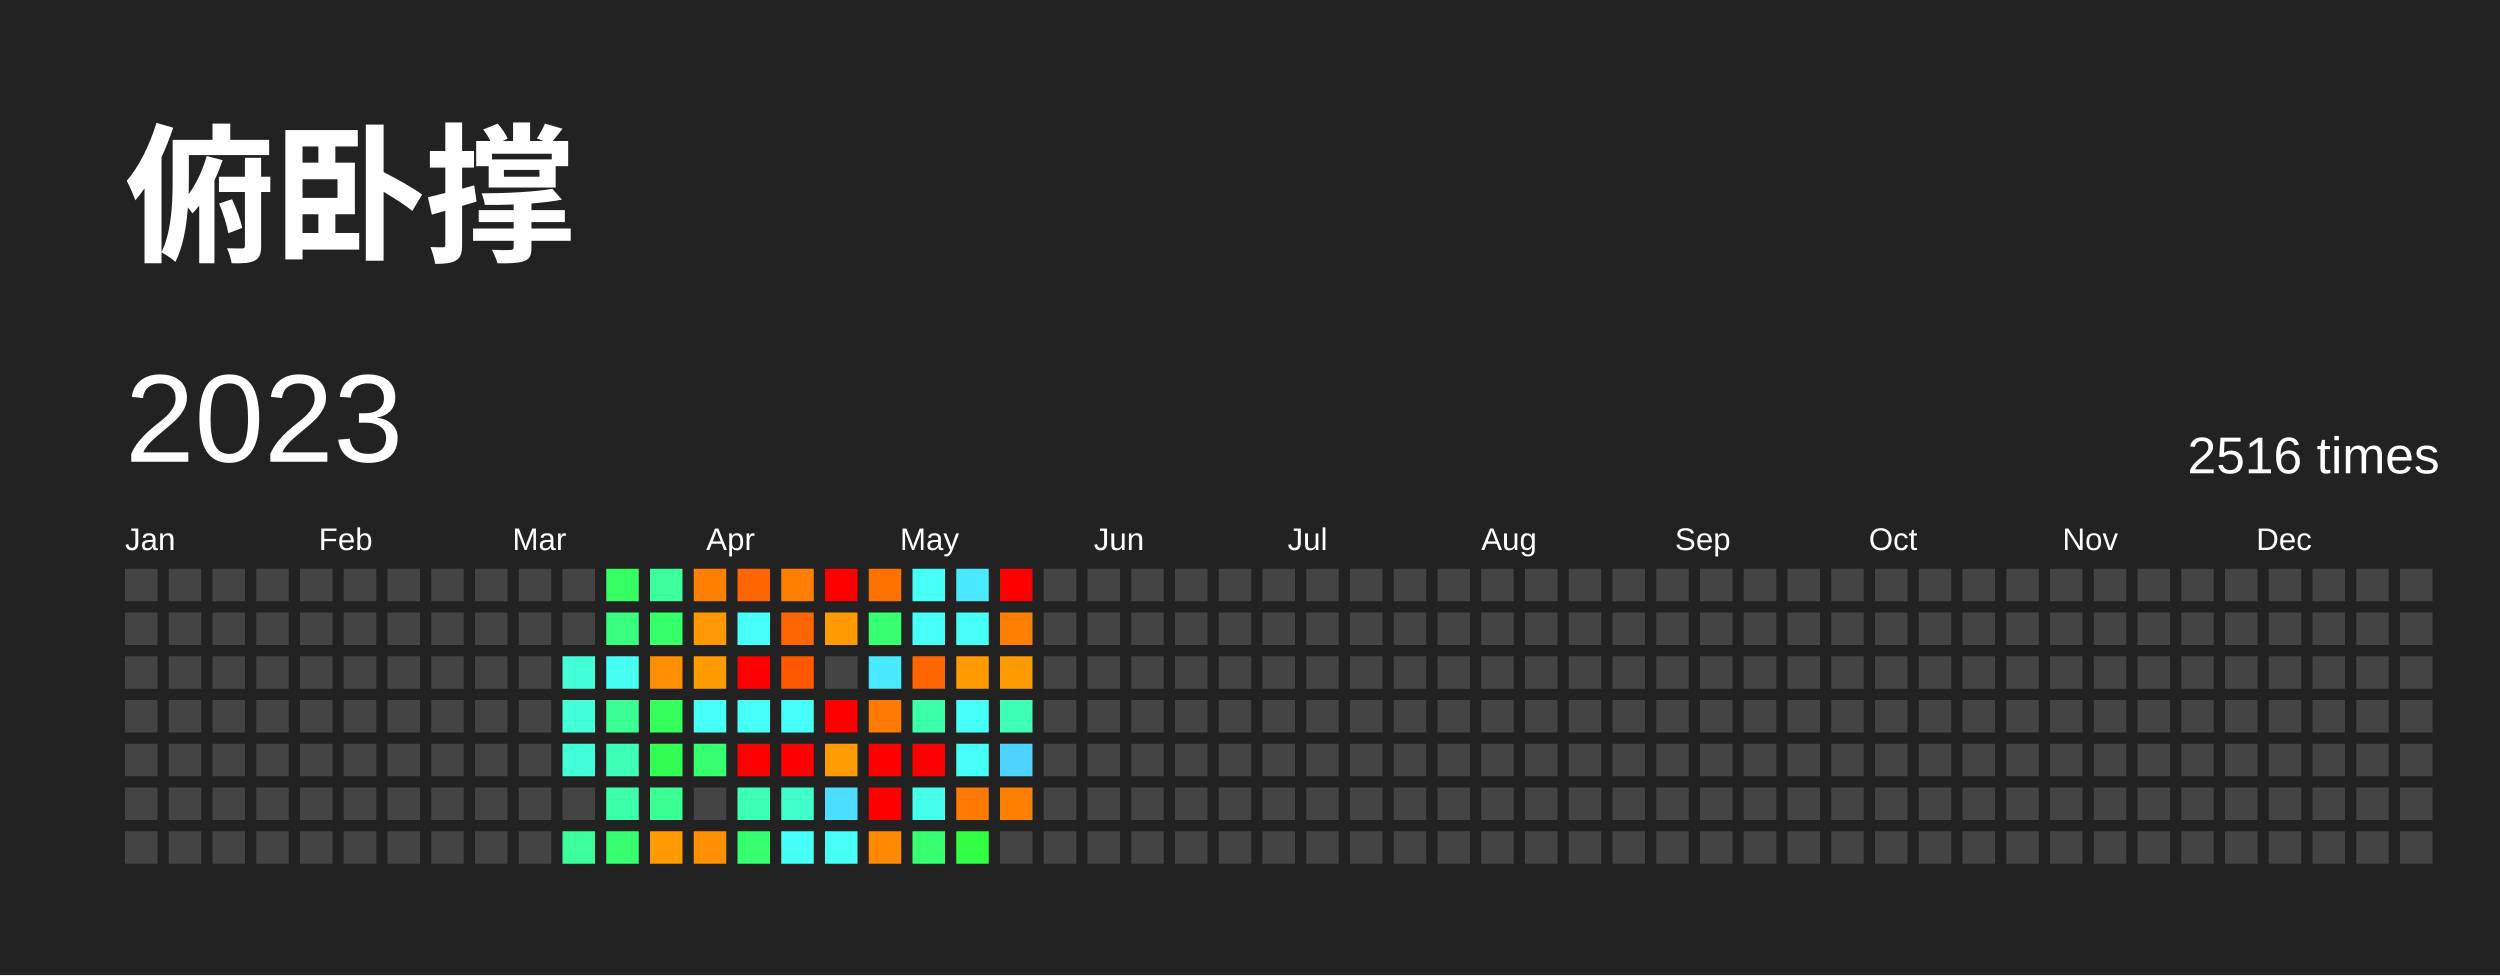
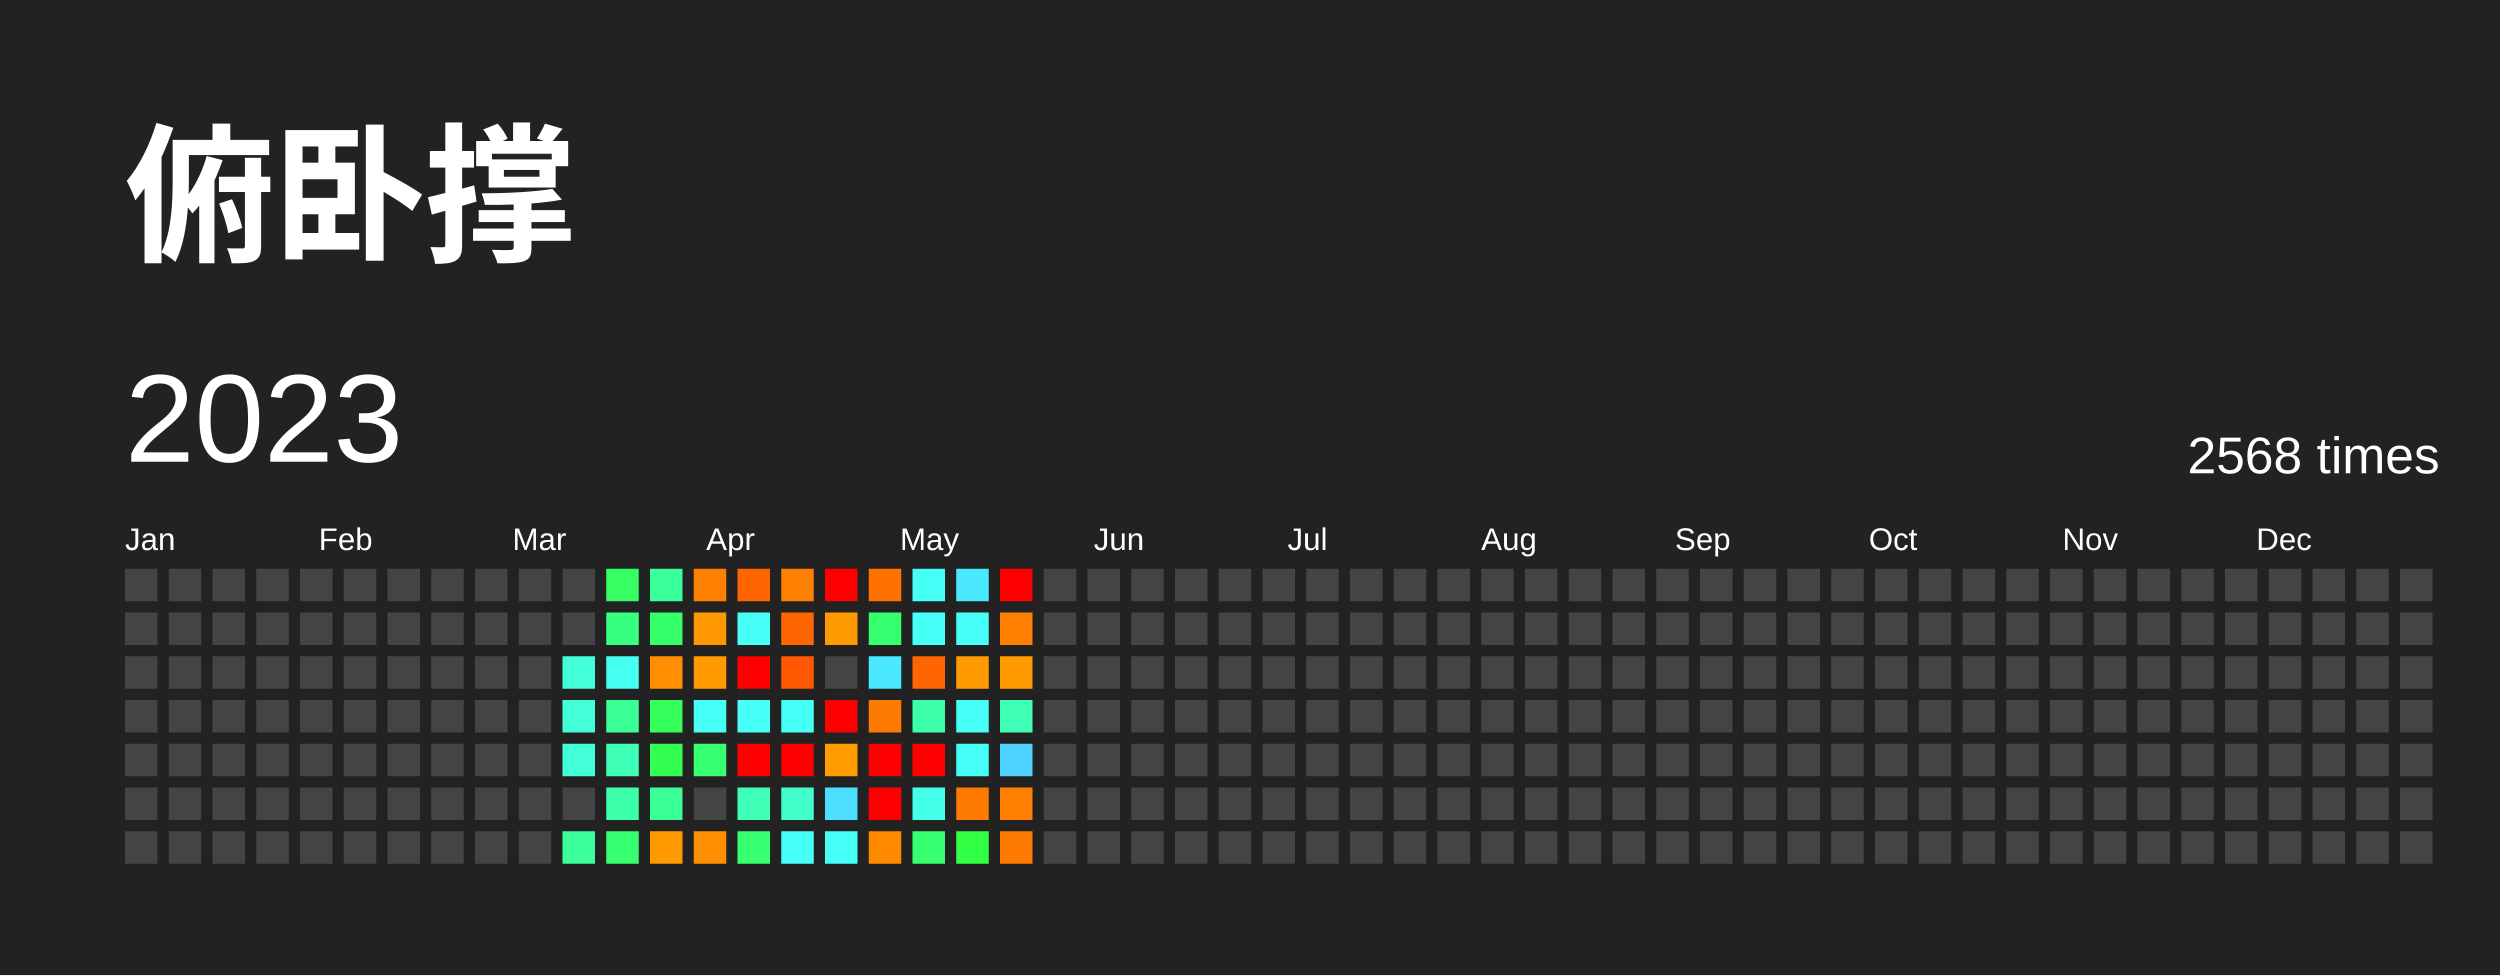
<svg xmlns="http://www.w3.org/2000/svg" baseProfile="full" height="78mm" version="1.1" viewBox="0,0,200,78" width="200mm">
  <defs />
  <rect fill="#222222" height="78" width="200" x="0" y="0" />
  <text fill="#FFFFFF" style="font-size:12px; font-family:Arial; font-weight:bold;" x="10" y="20">俯卧撑</text>
  <text dominant-baseline="hanging" fill="#FFFFFF" style="font-size:10.0px; font-family:Arial;" x="10" y="30">2023</text>
-   <text dominant-baseline="hanging" fill="#FFFFFF" style="font-size:4.125px; font-family:Arial;" x="175" y="35">2516 times</text>
+   <text dominant-baseline="hanging" fill="#FFFFFF" style="font-size:4.125px; font-family:Arial;" x="175" y="35">2568 times</text>
  <text fill="#FFFFFF" style="font-size:2.5px; font-family:Arial" x="10.0" y="44">Jan</text>
  <text fill="#FFFFFF" style="font-size:2.5px; font-family:Arial" x="25.5" y="44">Feb</text>
  <text fill="#FFFFFF" style="font-size:2.5px; font-family:Arial" x="41.0" y="44">Mar</text>
  <text fill="#FFFFFF" style="font-size:2.5px; font-family:Arial" x="56.5" y="44">Apr</text>
  <text fill="#FFFFFF" style="font-size:2.5px; font-family:Arial" x="72.0" y="44">May</text>
  <text fill="#FFFFFF" style="font-size:2.5px; font-family:Arial" x="87.5" y="44">Jun</text>
  <text fill="#FFFFFF" style="font-size:2.5px; font-family:Arial" x="103.0" y="44">Jul</text>
  <text fill="#FFFFFF" style="font-size:2.5px; font-family:Arial" x="118.5" y="44">Aug</text>
  <text fill="#FFFFFF" style="font-size:2.5px; font-family:Arial" x="134.0" y="44">Sep</text>
  <text fill="#FFFFFF" style="font-size:2.5px; font-family:Arial" x="149.5" y="44">Oct</text>
  <text fill="#FFFFFF" style="font-size:2.5px; font-family:Arial" x="165.0" y="44">Nov</text>
  <text fill="#FFFFFF" style="font-size:2.5px; font-family:Arial" x="180.5" y="44">Dec</text>
  <rect fill="#444444" height="2.6" width="2.6" x="10.0" y="45.5" />
  <rect fill="#444444" height="2.6" width="2.6" x="10.0" y="49.0" />
  <rect fill="#444444" height="2.6" width="2.6" x="10.0" y="52.5" />
  <rect fill="#444444" height="2.6" width="2.6" x="10.0" y="56.0" />
  <rect fill="#444444" height="2.6" width="2.6" x="10.0" y="59.5" />
  <rect fill="#444444" height="2.6" width="2.6" x="10.0" y="63.0" />
  <rect fill="#444444" height="2.6" width="2.6" x="10.0" y="66.5" />
  <rect fill="#444444" height="2.6" width="2.6" x="13.5" y="45.5" />
  <rect fill="#444444" height="2.6" width="2.6" x="13.5" y="49.0" />
  <rect fill="#444444" height="2.6" width="2.6" x="13.5" y="52.5" />
  <rect fill="#444444" height="2.6" width="2.6" x="13.5" y="56.0" />
  <rect fill="#444444" height="2.6" width="2.6" x="13.5" y="59.5" />
  <rect fill="#444444" height="2.6" width="2.6" x="13.5" y="63.0" />
  <rect fill="#444444" height="2.6" width="2.6" x="13.5" y="66.5" />
  <rect fill="#444444" height="2.6" width="2.6" x="17.0" y="45.5" />
  <rect fill="#444444" height="2.6" width="2.6" x="17.0" y="49.0" />
  <rect fill="#444444" height="2.6" width="2.6" x="17.0" y="52.5" />
  <rect fill="#444444" height="2.6" width="2.6" x="17.0" y="56.0" />
  <rect fill="#444444" height="2.6" width="2.6" x="17.0" y="59.5" />
  <rect fill="#444444" height="2.6" width="2.6" x="17.0" y="63.0" />
  <rect fill="#444444" height="2.6" width="2.6" x="17.0" y="66.5" />
  <rect fill="#444444" height="2.6" width="2.6" x="20.5" y="45.5" />
  <rect fill="#444444" height="2.6" width="2.6" x="20.5" y="49.0" />
  <rect fill="#444444" height="2.6" width="2.6" x="20.5" y="52.5" />
  <rect fill="#444444" height="2.6" width="2.6" x="20.5" y="56.0" />
  <rect fill="#444444" height="2.6" width="2.6" x="20.5" y="59.5" />
  <rect fill="#444444" height="2.6" width="2.6" x="20.5" y="63.0" />
  <rect fill="#444444" height="2.6" width="2.6" x="20.5" y="66.5" />
  <rect fill="#444444" height="2.6" width="2.6" x="24.0" y="45.5" />
  <rect fill="#444444" height="2.6" width="2.6" x="24.0" y="49.0" />
  <rect fill="#444444" height="2.6" width="2.6" x="24.0" y="52.5" />
  <rect fill="#444444" height="2.6" width="2.6" x="24.0" y="56.0" />
  <rect fill="#444444" height="2.6" width="2.6" x="24.0" y="59.5" />
  <rect fill="#444444" height="2.6" width="2.6" x="24.0" y="63.0" />
  <rect fill="#444444" height="2.6" width="2.6" x="24.0" y="66.5" />
  <rect fill="#444444" height="2.6" width="2.6" x="27.5" y="45.5" />
  <rect fill="#444444" height="2.6" width="2.6" x="27.5" y="49.0" />
  <rect fill="#444444" height="2.6" width="2.6" x="27.5" y="52.5" />
  <rect fill="#444444" height="2.6" width="2.6" x="27.5" y="56.0" />
  <rect fill="#444444" height="2.6" width="2.6" x="27.5" y="59.5" />
  <rect fill="#444444" height="2.6" width="2.6" x="27.5" y="63.0" />
  <rect fill="#444444" height="2.6" width="2.6" x="27.5" y="66.5" />
  <rect fill="#444444" height="2.6" width="2.6" x="31.0" y="45.5" />
  <rect fill="#444444" height="2.6" width="2.6" x="31.0" y="49.0" />
  <rect fill="#444444" height="2.6" width="2.6" x="31.0" y="52.5" />
  <rect fill="#444444" height="2.6" width="2.6" x="31.0" y="56.0" />
  <rect fill="#444444" height="2.6" width="2.6" x="31.0" y="59.5" />
  <rect fill="#444444" height="2.6" width="2.6" x="31.0" y="63.0" />
  <rect fill="#444444" height="2.6" width="2.6" x="31.0" y="66.5" />
  <rect fill="#444444" height="2.6" width="2.6" x="34.5" y="45.5" />
  <rect fill="#444444" height="2.6" width="2.6" x="34.5" y="49.0" />
  <rect fill="#444444" height="2.6" width="2.6" x="34.5" y="52.5" />
  <rect fill="#444444" height="2.6" width="2.6" x="34.5" y="56.0" />
  <rect fill="#444444" height="2.6" width="2.6" x="34.5" y="59.5" />
  <rect fill="#444444" height="2.6" width="2.6" x="34.5" y="63.0" />
  <rect fill="#444444" height="2.6" width="2.6" x="34.5" y="66.5" />
  <rect fill="#444444" height="2.6" width="2.6" x="38.0" y="45.5" />
  <rect fill="#444444" height="2.6" width="2.6" x="38.0" y="49.0" />
  <rect fill="#444444" height="2.6" width="2.6" x="38.0" y="52.5" />
  <rect fill="#444444" height="2.6" width="2.6" x="38.0" y="56.0" />
  <rect fill="#444444" height="2.6" width="2.6" x="38.0" y="59.5" />
  <rect fill="#444444" height="2.6" width="2.6" x="38.0" y="63.0" />
  <rect fill="#444444" height="2.6" width="2.6" x="38.0" y="66.5" />
  <rect fill="#444444" height="2.6" width="2.6" x="41.5" y="45.5" />
  <rect fill="#444444" height="2.6" width="2.6" x="41.5" y="49.0" />
  <rect fill="#444444" height="2.6" width="2.6" x="41.5" y="52.5" />
  <rect fill="#444444" height="2.6" width="2.6" x="41.5" y="56.0" />
  <rect fill="#444444" height="2.6" width="2.6" x="41.5" y="59.5" />
  <rect fill="#444444" height="2.6" width="2.6" x="41.5" y="63.0" />
  <rect fill="#444444" height="2.6" width="2.6" x="41.5" y="66.5" />
  <rect fill="#444444" height="2.6" width="2.6" x="45.0" y="45.5" />
  <rect fill="#444444" height="2.6" width="2.6" x="45.0" y="49.0" />
  <rect fill="#42ffd7" height="2.6" width="2.6" x="45.0" y="52.5" />
  <rect fill="#42ffd7" height="2.6" width="2.6" x="45.0" y="56.0" />
  <rect fill="#42ffd7" height="2.6" width="2.6" x="45.0" y="59.5" />
  <rect fill="#444444" height="2.6" width="2.6" x="45.0" y="63.0" />
  <rect fill="#3bff9b" height="2.6" width="2.6" x="45.0" y="66.5" />
  <rect fill="#35ff62" height="2.6" width="2.6" x="48.5" y="45.5" />
  <rect fill="#38ff7f" height="2.6" width="2.6" x="48.5" y="49.0" />
  <rect fill="#45fff0" height="2.6" width="2.6" x="48.5" y="52.5" />
  <rect fill="#3aff94" height="2.6" width="2.6" x="48.5" y="56.0" />
  <rect fill="#3effb6" height="2.6" width="2.6" x="48.5" y="59.5" />
  <rect fill="#3cffa9" height="2.6" width="2.6" x="48.5" y="63.0" />
  <rect fill="#36ff70" height="2.6" width="2.6" x="48.5" y="66.5" />
  <rect fill="#3bff9b" height="2.6" width="2.6" x="52.0" y="45.5" />
  <rect fill="#35ff69" height="2.6" width="2.6" x="52.0" y="49.0" />
  <rect fill="#ff8f00" height="2.6" width="2.6" x="52.0" y="52.5" />
  <rect fill="#34ff5b" height="2.6" width="2.6" x="52.0" y="56.0" />
  <rect fill="#33ff53" height="2.6" width="2.6" x="52.0" y="59.5" />
  <rect fill="#3aff94" height="2.6" width="2.6" x="52.0" y="63.0" />
  <rect fill="#ff9a00" height="2.6" width="2.6" x="52.0" y="66.5" />
  <rect fill="#ff7f00" height="2.6" width="2.6" x="55.5" y="45.5" />
  <rect fill="#ff9700" height="2.6" width="2.6" x="55.5" y="49.0" />
  <rect fill="#ff9a00" height="2.6" width="2.6" x="55.5" y="52.5" />
  <rect fill="#46fff7" height="2.6" width="2.6" x="55.5" y="56.0" />
  <rect fill="#36ff70" height="2.6" width="2.6" x="55.5" y="59.5" />
  <rect fill="#444444" height="2.6" width="2.6" x="55.5" y="63.0" />
  <rect fill="#ff8f00" height="2.6" width="2.6" x="55.5" y="66.5" />
  <rect fill="#ff6500" height="2.6" width="2.6" x="59.0" y="45.5" />
  <rect fill="#46fff7" height="2.6" width="2.6" x="59.0" y="49.0" />
  <rect fill="red" height="2.6" width="2.6" x="59.0" y="52.5" />
  <rect fill="#46fff7" height="2.6" width="2.6" x="59.0" y="56.0" />
  <rect fill="red" height="2.6" width="2.6" x="59.0" y="59.5" />
  <rect fill="#3effb6" height="2.6" width="2.6" x="59.0" y="63.0" />
  <rect fill="#36ff70" height="2.6" width="2.6" x="59.0" y="66.5" />
  <rect fill="#ff7f00" height="2.6" width="2.6" x="62.5" y="45.5" />
  <rect fill="#ff6500" height="2.6" width="2.6" x="62.5" y="49.0" />
  <rect fill="#ff5800" height="2.6" width="2.6" x="62.5" y="52.5" />
  <rect fill="#46fff7" height="2.6" width="2.6" x="62.5" y="56.0" />
  <rect fill="red" height="2.6" width="2.6" x="62.5" y="59.5" />
  <rect fill="#40ffca" height="2.6" width="2.6" x="62.5" y="63.0" />
  <rect fill="#46fff7" height="2.6" width="2.6" x="62.5" y="66.5" />
  <rect fill="red" height="2.6" width="2.6" x="66.0" y="45.5" />
  <rect fill="#ff9a00" height="2.6" width="2.6" x="66.0" y="49.0" />
  <rect fill="#444444" height="2.6" width="2.6" x="66.0" y="52.5" />
  <rect fill="red" height="2.6" width="2.6" x="66.0" y="56.0" />
  <rect fill="#ff9c00" height="2.6" width="2.6" x="66.0" y="59.5" />
  <rect fill="#4bdeff" height="2.6" width="2.6" x="66.0" y="63.0" />
  <rect fill="#46fff7" height="2.6" width="2.6" x="66.0" y="66.5" />
  <rect fill="#ff7200" height="2.6" width="2.6" x="69.5" y="45.5" />
  <rect fill="#36ff70" height="2.6" width="2.6" x="69.5" y="49.0" />
  <rect fill="#4ae9ff" height="2.6" width="2.6" x="69.5" y="52.5" />
  <rect fill="#ff7a00" height="2.6" width="2.6" x="69.5" y="56.0" />
  <rect fill="red" height="2.6" width="2.6" x="69.5" y="59.5" />
  <rect fill="red" height="2.6" width="2.6" x="69.5" y="63.0" />
  <rect fill="#ff8a00" height="2.6" width="2.6" x="69.5" y="66.5" />
  <rect fill="#46fff7" height="2.6" width="2.6" x="73.0" y="45.5" />
  <rect fill="#46fff7" height="2.6" width="2.6" x="73.0" y="49.0" />
  <rect fill="#ff6500" height="2.6" width="2.6" x="73.0" y="52.5" />
  <rect fill="#3cffa9" height="2.6" width="2.6" x="73.0" y="56.0" />
  <rect fill="red" height="2.6" width="2.6" x="73.0" y="59.5" />
  <rect fill="#44ffea" height="2.6" width="2.6" x="73.0" y="63.0" />
  <rect fill="#36ff70" height="2.6" width="2.6" x="73.0" y="66.5" />
  <rect fill="#4ae9ff" height="2.6" width="2.6" x="76.5" y="45.5" />
  <rect fill="#46fff7" height="2.6" width="2.6" x="76.5" y="49.0" />
  <rect fill="#ff9a00" height="2.6" width="2.6" x="76.5" y="52.5" />
  <rect fill="#46fff7" height="2.6" width="2.6" x="76.5" y="56.0" />
  <rect fill="#46fff7" height="2.6" width="2.6" x="76.5" y="59.5" />
  <rect fill="#ff7a00" height="2.6" width="2.6" x="76.5" y="63.0" />
  <rect fill="#31ff44" height="2.6" width="2.6" x="76.5" y="66.5" />
  <rect fill="red" height="2.6" width="2.6" x="80.0" y="45.5" />
  <rect fill="#ff7f00" height="2.6" width="2.6" x="80.0" y="49.0" />
  <rect fill="#ff9a00" height="2.6" width="2.6" x="80.0" y="52.5" />
  <rect fill="#3effb6" height="2.6" width="2.6" x="80.0" y="56.0" />
  <rect fill="#4dd2ff" height="2.6" width="2.6" x="80.0" y="59.5" />
  <rect fill="#ff7f00" height="2.6" width="2.6" x="80.0" y="63.0" />
-   <rect fill="#444444" height="2.6" width="2.6" x="80.0" y="66.5" />
+   <rect fill="#ff7a00" height="2.6" width="2.6" x="80.0" y="66.5" />
  <rect fill="#444444" height="2.6" width="2.6" x="83.5" y="45.5" />
  <rect fill="#444444" height="2.6" width="2.6" x="83.5" y="49.0" />
  <rect fill="#444444" height="2.6" width="2.6" x="83.5" y="52.5" />
  <rect fill="#444444" height="2.6" width="2.6" x="83.5" y="56.0" />
  <rect fill="#444444" height="2.6" width="2.6" x="83.5" y="59.5" />
  <rect fill="#444444" height="2.6" width="2.6" x="83.5" y="63.0" />
  <rect fill="#444444" height="2.6" width="2.6" x="83.5" y="66.5" />
  <rect fill="#444444" height="2.6" width="2.6" x="87.0" y="45.5" />
  <rect fill="#444444" height="2.6" width="2.6" x="87.0" y="49.0" />
  <rect fill="#444444" height="2.6" width="2.6" x="87.0" y="52.5" />
  <rect fill="#444444" height="2.6" width="2.6" x="87.0" y="56.0" />
  <rect fill="#444444" height="2.6" width="2.6" x="87.0" y="59.5" />
  <rect fill="#444444" height="2.6" width="2.6" x="87.0" y="63.0" />
  <rect fill="#444444" height="2.6" width="2.6" x="87.0" y="66.5" />
  <rect fill="#444444" height="2.6" width="2.6" x="90.5" y="45.5" />
  <rect fill="#444444" height="2.6" width="2.6" x="90.5" y="49.0" />
  <rect fill="#444444" height="2.6" width="2.6" x="90.5" y="52.5" />
  <rect fill="#444444" height="2.6" width="2.6" x="90.5" y="56.0" />
  <rect fill="#444444" height="2.6" width="2.6" x="90.5" y="59.5" />
  <rect fill="#444444" height="2.6" width="2.6" x="90.5" y="63.0" />
  <rect fill="#444444" height="2.6" width="2.6" x="90.5" y="66.5" />
  <rect fill="#444444" height="2.6" width="2.6" x="94.0" y="45.5" />
  <rect fill="#444444" height="2.6" width="2.6" x="94.0" y="49.0" />
  <rect fill="#444444" height="2.6" width="2.6" x="94.0" y="52.5" />
  <rect fill="#444444" height="2.6" width="2.6" x="94.0" y="56.0" />
  <rect fill="#444444" height="2.6" width="2.6" x="94.0" y="59.5" />
  <rect fill="#444444" height="2.6" width="2.6" x="94.0" y="63.0" />
  <rect fill="#444444" height="2.6" width="2.6" x="94.0" y="66.5" />
  <rect fill="#444444" height="2.6" width="2.6" x="97.5" y="45.5" />
  <rect fill="#444444" height="2.6" width="2.6" x="97.5" y="49.0" />
  <rect fill="#444444" height="2.6" width="2.6" x="97.5" y="52.5" />
  <rect fill="#444444" height="2.6" width="2.6" x="97.5" y="56.0" />
  <rect fill="#444444" height="2.6" width="2.6" x="97.5" y="59.5" />
  <rect fill="#444444" height="2.6" width="2.6" x="97.5" y="63.0" />
  <rect fill="#444444" height="2.6" width="2.6" x="97.5" y="66.5" />
  <rect fill="#444444" height="2.6" width="2.6" x="101.0" y="45.5" />
  <rect fill="#444444" height="2.6" width="2.6" x="101.0" y="49.0" />
  <rect fill="#444444" height="2.6" width="2.6" x="101.0" y="52.5" />
  <rect fill="#444444" height="2.6" width="2.6" x="101.0" y="56.0" />
  <rect fill="#444444" height="2.6" width="2.6" x="101.0" y="59.5" />
  <rect fill="#444444" height="2.6" width="2.6" x="101.0" y="63.0" />
  <rect fill="#444444" height="2.6" width="2.6" x="101.0" y="66.5" />
  <rect fill="#444444" height="2.6" width="2.6" x="104.5" y="45.5" />
  <rect fill="#444444" height="2.6" width="2.6" x="104.5" y="49.0" />
  <rect fill="#444444" height="2.6" width="2.6" x="104.5" y="52.5" />
  <rect fill="#444444" height="2.6" width="2.6" x="104.5" y="56.0" />
  <rect fill="#444444" height="2.6" width="2.6" x="104.5" y="59.5" />
  <rect fill="#444444" height="2.6" width="2.6" x="104.5" y="63.0" />
  <rect fill="#444444" height="2.6" width="2.6" x="104.5" y="66.5" />
  <rect fill="#444444" height="2.6" width="2.6" x="108.0" y="45.5" />
  <rect fill="#444444" height="2.6" width="2.6" x="108.0" y="49.0" />
  <rect fill="#444444" height="2.6" width="2.6" x="108.0" y="52.5" />
  <rect fill="#444444" height="2.6" width="2.6" x="108.0" y="56.0" />
  <rect fill="#444444" height="2.6" width="2.6" x="108.0" y="59.5" />
  <rect fill="#444444" height="2.6" width="2.6" x="108.0" y="63.0" />
  <rect fill="#444444" height="2.6" width="2.6" x="108.0" y="66.5" />
  <rect fill="#444444" height="2.6" width="2.6" x="111.5" y="45.5" />
  <rect fill="#444444" height="2.6" width="2.6" x="111.5" y="49.0" />
  <rect fill="#444444" height="2.6" width="2.6" x="111.5" y="52.5" />
  <rect fill="#444444" height="2.6" width="2.6" x="111.5" y="56.0" />
  <rect fill="#444444" height="2.6" width="2.6" x="111.5" y="59.5" />
  <rect fill="#444444" height="2.6" width="2.6" x="111.5" y="63.0" />
  <rect fill="#444444" height="2.6" width="2.6" x="111.5" y="66.5" />
  <rect fill="#444444" height="2.6" width="2.6" x="115.0" y="45.5" />
  <rect fill="#444444" height="2.6" width="2.6" x="115.0" y="49.0" />
  <rect fill="#444444" height="2.6" width="2.6" x="115.0" y="52.5" />
  <rect fill="#444444" height="2.6" width="2.6" x="115.0" y="56.0" />
  <rect fill="#444444" height="2.6" width="2.6" x="115.0" y="59.5" />
  <rect fill="#444444" height="2.6" width="2.6" x="115.0" y="63.0" />
  <rect fill="#444444" height="2.6" width="2.6" x="115.0" y="66.5" />
  <rect fill="#444444" height="2.6" width="2.6" x="118.5" y="45.5" />
  <rect fill="#444444" height="2.6" width="2.6" x="118.5" y="49.0" />
  <rect fill="#444444" height="2.6" width="2.6" x="118.5" y="52.5" />
  <rect fill="#444444" height="2.6" width="2.6" x="118.5" y="56.0" />
  <rect fill="#444444" height="2.6" width="2.6" x="118.5" y="59.5" />
  <rect fill="#444444" height="2.6" width="2.6" x="118.5" y="63.0" />
  <rect fill="#444444" height="2.6" width="2.6" x="118.5" y="66.5" />
  <rect fill="#444444" height="2.6" width="2.6" x="122.0" y="45.5" />
  <rect fill="#444444" height="2.6" width="2.6" x="122.0" y="49.0" />
  <rect fill="#444444" height="2.6" width="2.6" x="122.0" y="52.5" />
  <rect fill="#444444" height="2.6" width="2.6" x="122.0" y="56.0" />
  <rect fill="#444444" height="2.6" width="2.6" x="122.0" y="59.5" />
  <rect fill="#444444" height="2.6" width="2.6" x="122.0" y="63.0" />
  <rect fill="#444444" height="2.6" width="2.6" x="122.0" y="66.5" />
  <rect fill="#444444" height="2.6" width="2.6" x="125.5" y="45.5" />
  <rect fill="#444444" height="2.6" width="2.6" x="125.5" y="49.0" />
  <rect fill="#444444" height="2.6" width="2.6" x="125.5" y="52.5" />
  <rect fill="#444444" height="2.6" width="2.6" x="125.5" y="56.0" />
  <rect fill="#444444" height="2.6" width="2.6" x="125.5" y="59.5" />
  <rect fill="#444444" height="2.6" width="2.6" x="125.5" y="63.0" />
  <rect fill="#444444" height="2.6" width="2.6" x="125.5" y="66.5" />
  <rect fill="#444444" height="2.6" width="2.6" x="129.0" y="45.5" />
  <rect fill="#444444" height="2.6" width="2.6" x="129.0" y="49.0" />
  <rect fill="#444444" height="2.6" width="2.6" x="129.0" y="52.5" />
  <rect fill="#444444" height="2.6" width="2.6" x="129.0" y="56.0" />
  <rect fill="#444444" height="2.6" width="2.6" x="129.0" y="59.5" />
  <rect fill="#444444" height="2.6" width="2.6" x="129.0" y="63.0" />
  <rect fill="#444444" height="2.6" width="2.6" x="129.0" y="66.5" />
  <rect fill="#444444" height="2.6" width="2.6" x="132.5" y="45.5" />
  <rect fill="#444444" height="2.6" width="2.6" x="132.5" y="49.0" />
  <rect fill="#444444" height="2.6" width="2.6" x="132.5" y="52.5" />
  <rect fill="#444444" height="2.6" width="2.6" x="132.5" y="56.0" />
  <rect fill="#444444" height="2.6" width="2.6" x="132.5" y="59.5" />
  <rect fill="#444444" height="2.6" width="2.6" x="132.5" y="63.0" />
  <rect fill="#444444" height="2.6" width="2.6" x="132.5" y="66.5" />
  <rect fill="#444444" height="2.6" width="2.6" x="136.0" y="45.5" />
  <rect fill="#444444" height="2.6" width="2.6" x="136.0" y="49.0" />
  <rect fill="#444444" height="2.6" width="2.6" x="136.0" y="52.5" />
  <rect fill="#444444" height="2.6" width="2.6" x="136.0" y="56.0" />
  <rect fill="#444444" height="2.6" width="2.6" x="136.0" y="59.5" />
  <rect fill="#444444" height="2.6" width="2.6" x="136.0" y="63.0" />
  <rect fill="#444444" height="2.6" width="2.6" x="136.0" y="66.5" />
  <rect fill="#444444" height="2.6" width="2.6" x="139.5" y="45.5" />
  <rect fill="#444444" height="2.6" width="2.6" x="139.5" y="49.0" />
  <rect fill="#444444" height="2.6" width="2.6" x="139.5" y="52.5" />
  <rect fill="#444444" height="2.6" width="2.6" x="139.5" y="56.0" />
  <rect fill="#444444" height="2.6" width="2.6" x="139.5" y="59.5" />
  <rect fill="#444444" height="2.6" width="2.6" x="139.5" y="63.0" />
  <rect fill="#444444" height="2.6" width="2.6" x="139.5" y="66.5" />
  <rect fill="#444444" height="2.6" width="2.6" x="143.0" y="45.5" />
  <rect fill="#444444" height="2.6" width="2.6" x="143.0" y="49.0" />
  <rect fill="#444444" height="2.6" width="2.6" x="143.0" y="52.5" />
  <rect fill="#444444" height="2.6" width="2.6" x="143.0" y="56.0" />
  <rect fill="#444444" height="2.6" width="2.6" x="143.0" y="59.5" />
  <rect fill="#444444" height="2.6" width="2.6" x="143.0" y="63.0" />
  <rect fill="#444444" height="2.6" width="2.6" x="143.0" y="66.5" />
  <rect fill="#444444" height="2.6" width="2.6" x="146.5" y="45.5" />
  <rect fill="#444444" height="2.6" width="2.6" x="146.5" y="49.0" />
  <rect fill="#444444" height="2.6" width="2.6" x="146.5" y="52.5" />
  <rect fill="#444444" height="2.6" width="2.6" x="146.5" y="56.0" />
  <rect fill="#444444" height="2.6" width="2.6" x="146.5" y="59.5" />
  <rect fill="#444444" height="2.6" width="2.6" x="146.5" y="63.0" />
  <rect fill="#444444" height="2.6" width="2.6" x="146.5" y="66.5" />
  <rect fill="#444444" height="2.6" width="2.6" x="150.0" y="45.5" />
  <rect fill="#444444" height="2.6" width="2.6" x="150.0" y="49.0" />
  <rect fill="#444444" height="2.6" width="2.6" x="150.0" y="52.5" />
  <rect fill="#444444" height="2.6" width="2.6" x="150.0" y="56.0" />
  <rect fill="#444444" height="2.6" width="2.6" x="150.0" y="59.5" />
  <rect fill="#444444" height="2.6" width="2.6" x="150.0" y="63.0" />
  <rect fill="#444444" height="2.6" width="2.6" x="150.0" y="66.5" />
  <rect fill="#444444" height="2.6" width="2.6" x="153.5" y="45.5" />
  <rect fill="#444444" height="2.6" width="2.6" x="153.5" y="49.0" />
  <rect fill="#444444" height="2.6" width="2.6" x="153.5" y="52.5" />
  <rect fill="#444444" height="2.6" width="2.6" x="153.5" y="56.0" />
  <rect fill="#444444" height="2.6" width="2.6" x="153.5" y="59.5" />
  <rect fill="#444444" height="2.6" width="2.6" x="153.5" y="63.0" />
  <rect fill="#444444" height="2.6" width="2.6" x="153.5" y="66.5" />
  <rect fill="#444444" height="2.6" width="2.6" x="157.0" y="45.5" />
  <rect fill="#444444" height="2.6" width="2.6" x="157.0" y="49.0" />
  <rect fill="#444444" height="2.6" width="2.6" x="157.0" y="52.5" />
  <rect fill="#444444" height="2.6" width="2.6" x="157.0" y="56.0" />
  <rect fill="#444444" height="2.6" width="2.6" x="157.0" y="59.5" />
  <rect fill="#444444" height="2.6" width="2.6" x="157.0" y="63.0" />
  <rect fill="#444444" height="2.6" width="2.6" x="157.0" y="66.5" />
  <rect fill="#444444" height="2.6" width="2.6" x="160.5" y="45.5" />
  <rect fill="#444444" height="2.6" width="2.6" x="160.5" y="49.0" />
  <rect fill="#444444" height="2.6" width="2.6" x="160.5" y="52.5" />
  <rect fill="#444444" height="2.6" width="2.6" x="160.5" y="56.0" />
  <rect fill="#444444" height="2.6" width="2.6" x="160.5" y="59.5" />
  <rect fill="#444444" height="2.6" width="2.6" x="160.5" y="63.0" />
  <rect fill="#444444" height="2.6" width="2.6" x="160.5" y="66.5" />
  <rect fill="#444444" height="2.6" width="2.6" x="164.0" y="45.5" />
  <rect fill="#444444" height="2.6" width="2.6" x="164.0" y="49.0" />
  <rect fill="#444444" height="2.6" width="2.6" x="164.0" y="52.5" />
  <rect fill="#444444" height="2.6" width="2.6" x="164.0" y="56.0" />
  <rect fill="#444444" height="2.6" width="2.6" x="164.0" y="59.5" />
  <rect fill="#444444" height="2.6" width="2.6" x="164.0" y="63.0" />
  <rect fill="#444444" height="2.6" width="2.6" x="164.0" y="66.5" />
  <rect fill="#444444" height="2.6" width="2.6" x="167.5" y="45.5" />
  <rect fill="#444444" height="2.6" width="2.6" x="167.5" y="49.0" />
  <rect fill="#444444" height="2.6" width="2.6" x="167.5" y="52.5" />
  <rect fill="#444444" height="2.6" width="2.6" x="167.5" y="56.0" />
  <rect fill="#444444" height="2.6" width="2.6" x="167.5" y="59.5" />
  <rect fill="#444444" height="2.6" width="2.6" x="167.5" y="63.0" />
  <rect fill="#444444" height="2.6" width="2.6" x="167.5" y="66.5" />
  <rect fill="#444444" height="2.6" width="2.6" x="171.0" y="45.5" />
  <rect fill="#444444" height="2.6" width="2.6" x="171.0" y="49.0" />
  <rect fill="#444444" height="2.6" width="2.6" x="171.0" y="52.5" />
  <rect fill="#444444" height="2.6" width="2.6" x="171.0" y="56.0" />
  <rect fill="#444444" height="2.6" width="2.6" x="171.0" y="59.5" />
  <rect fill="#444444" height="2.6" width="2.6" x="171.0" y="63.0" />
  <rect fill="#444444" height="2.6" width="2.6" x="171.0" y="66.5" />
  <rect fill="#444444" height="2.6" width="2.6" x="174.5" y="45.5" />
  <rect fill="#444444" height="2.6" width="2.6" x="174.5" y="49.0" />
  <rect fill="#444444" height="2.6" width="2.6" x="174.5" y="52.5" />
  <rect fill="#444444" height="2.6" width="2.6" x="174.5" y="56.0" />
  <rect fill="#444444" height="2.6" width="2.6" x="174.5" y="59.5" />
  <rect fill="#444444" height="2.6" width="2.6" x="174.5" y="63.0" />
  <rect fill="#444444" height="2.6" width="2.6" x="174.5" y="66.5" />
  <rect fill="#444444" height="2.6" width="2.6" x="178.0" y="45.5" />
  <rect fill="#444444" height="2.6" width="2.6" x="178.0" y="49.0" />
  <rect fill="#444444" height="2.6" width="2.6" x="178.0" y="52.5" />
  <rect fill="#444444" height="2.6" width="2.6" x="178.0" y="56.0" />
  <rect fill="#444444" height="2.6" width="2.6" x="178.0" y="59.5" />
  <rect fill="#444444" height="2.6" width="2.6" x="178.0" y="63.0" />
  <rect fill="#444444" height="2.6" width="2.6" x="178.0" y="66.5" />
  <rect fill="#444444" height="2.6" width="2.6" x="181.5" y="45.5" />
  <rect fill="#444444" height="2.6" width="2.6" x="181.5" y="49.0" />
  <rect fill="#444444" height="2.6" width="2.6" x="181.5" y="52.5" />
  <rect fill="#444444" height="2.6" width="2.6" x="181.5" y="56.0" />
  <rect fill="#444444" height="2.6" width="2.6" x="181.5" y="59.5" />
  <rect fill="#444444" height="2.6" width="2.6" x="181.5" y="63.0" />
  <rect fill="#444444" height="2.6" width="2.6" x="181.5" y="66.5" />
  <rect fill="#444444" height="2.6" width="2.6" x="185.0" y="45.5" />
  <rect fill="#444444" height="2.6" width="2.6" x="185.0" y="49.0" />
  <rect fill="#444444" height="2.6" width="2.6" x="185.0" y="52.5" />
  <rect fill="#444444" height="2.6" width="2.6" x="185.0" y="56.0" />
  <rect fill="#444444" height="2.6" width="2.6" x="185.0" y="59.5" />
  <rect fill="#444444" height="2.6" width="2.6" x="185.0" y="63.0" />
  <rect fill="#444444" height="2.6" width="2.6" x="185.0" y="66.5" />
  <rect fill="#444444" height="2.6" width="2.6" x="188.5" y="45.5" />
  <rect fill="#444444" height="2.6" width="2.6" x="188.5" y="49.0" />
  <rect fill="#444444" height="2.6" width="2.6" x="188.5" y="52.5" />
  <rect fill="#444444" height="2.6" width="2.6" x="188.5" y="56.0" />
  <rect fill="#444444" height="2.6" width="2.6" x="188.5" y="59.5" />
  <rect fill="#444444" height="2.6" width="2.6" x="188.5" y="63.0" />
  <rect fill="#444444" height="2.6" width="2.6" x="188.5" y="66.5" />
  <rect fill="#444444" height="2.6" width="2.6" x="192.0" y="45.5" />
  <rect fill="#444444" height="2.6" width="2.6" x="192.0" y="49.0" />
  <rect fill="#444444" height="2.6" width="2.6" x="192.0" y="52.5" />
  <rect fill="#444444" height="2.6" width="2.6" x="192.0" y="56.0" />
  <rect fill="#444444" height="2.6" width="2.6" x="192.0" y="59.5" />
  <rect fill="#444444" height="2.6" width="2.6" x="192.0" y="63.0" />
  <rect fill="#444444" height="2.6" width="2.6" x="192.0" y="66.5" />
</svg>
